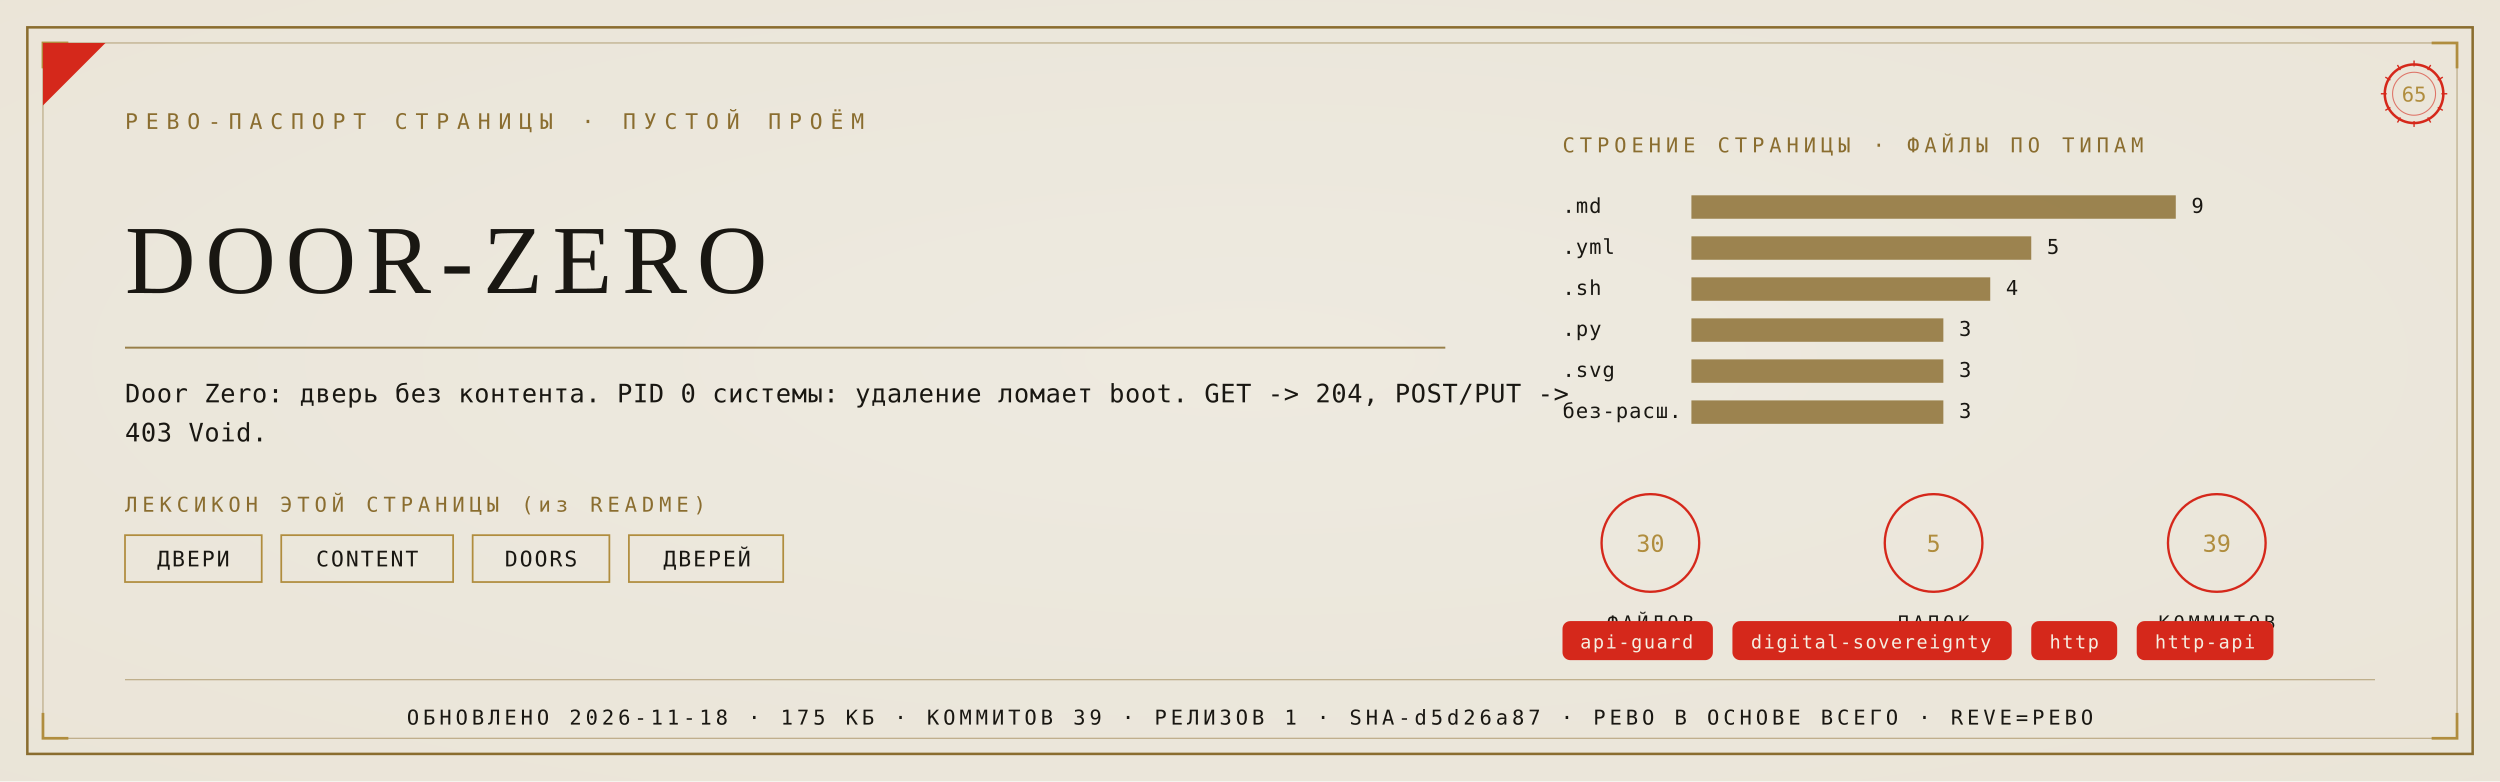
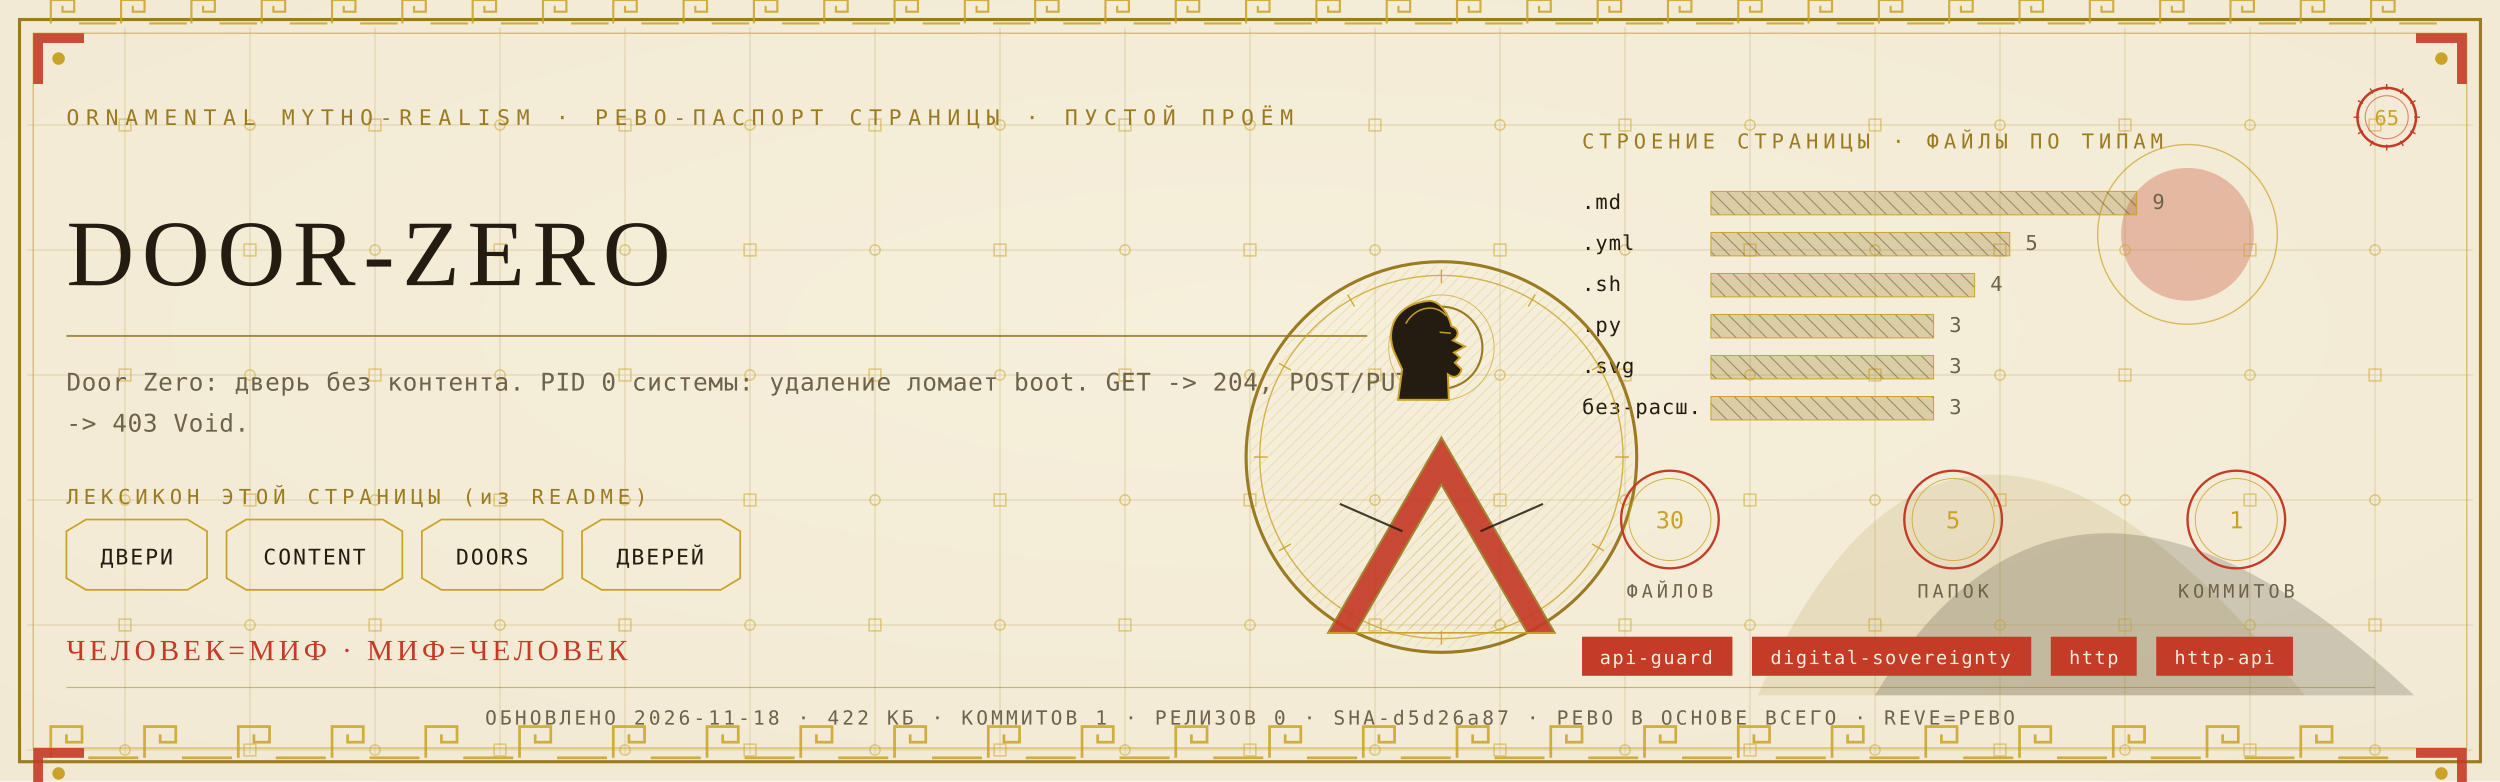
<svg xmlns="http://www.w3.org/2000/svg" viewBox="0 0 1280 400" width="1280" height="400">
  <defs>
-     <radialGradient id="rp65" cx="0.5" cy="0.46" r="1.05">
-       <stop offset="0" stop-color="#EFEAE0" />
-       <stop offset="1" stop-color="#E8E2D4" />
+     <radialGradient id="rp65" cx="0.5" cy="0.42" r="1.1">
+       <stop offset="0" stop-color="#F6EFDC" />
+       <stop offset="1" stop-color="#EFE6CF" />
    </radialGradient>
+     <pattern id="hatchm" width="4.2" height="4.2" patternUnits="userSpaceOnUse" patternTransform="rotate(45)">
+       <rect width="4.2" height="4.2" fill="none" />
+       <line x1="0" y1="0" x2="0" y2="4.2" stroke="#C9A227" stroke-width="0.5" />
+     </pattern>
+     <pattern id="hatchv" width="5.5" height="5.5" patternUnits="userSpaceOnUse" patternTransform="rotate(-45)">
+       <rect width="5.5" height="5.5" fill="none" />
+       <line x1="0" y1="0" x2="0" y2="5.5" stroke="#241C10" stroke-width="0.5" />
+     </pattern>
  </defs>
-   <rect width="1280" height="400" fill="#E8E2D4" />
-   <rect width="1280" height="400" fill="url(#rp65)" opacity="0.92" />
-   <rect x="14" y="14" width="1252" height="372" fill="none" stroke="#8A6D2F" stroke-width="1.3" />
-   <rect x="22" y="22" width="1236" height="356" fill="none" stroke="#8A6D2F" stroke-width="0.55" opacity="0.55" />
-   <path d="M 22 35 L 22 22 L 35 22" fill="none" stroke="#B08D3E" stroke-width="1.4" />
-   <path d="M 1258 35 L 1258 22 L 1245 22" fill="none" stroke="#B08D3E" stroke-width="1.4" />
-   <path d="M 22 365 L 22 378 L 35 378" fill="none" stroke="#B08D3E" stroke-width="1.4" />
-   <path d="M 1258 365 L 1258 378 L 1245 378" fill="none" stroke="#B08D3E" stroke-width="1.4" />
-   <path d="M 22 54 L 22 22 L 54 22 Z" fill="#D5281B" />
-   <text x="64" y="66" font-family="'Cascadia Mono', ui-monospace, Consolas, monospace" font-size="11" fill="#8A6D2F" letter-spacing="4">РЕВО-ПАСПОРТ СТРАНИЦЫ · ПУСТОЙ ПРОЁМ</text>
-   <g transform="translate(1236,48)">
-     <circle r="15" fill="none" stroke="#D5281B" stroke-width="1.3" />
-     <circle r="11" fill="none" stroke="#D5281B" stroke-width="0.55" opacity="0.6" />
-     <text y="4" text-anchor="middle" font-family="'Cascadia Mono', ui-monospace, Consolas, monospace" font-size="10.5" fill="#B08D3E">65</text>
-     <g stroke="#D5281B" stroke-width="0.7">
+   <rect width="1280" height="400" fill="#EFE6CF" />
+   <rect width="1280" height="400" fill="url(#rp65)" opacity="0.94" />
+   <path d="M 900 356 Q 1000 130 1180 356 Z" fill="#9A7B23" opacity="0.14" />
+   <path d="M 960 356 Q 1060 190 1236 356 Z" fill="#241C10" opacity="0.18" />
+   <circle cx="1120" cy="120" r="34" fill="#C43B27" opacity="0.30" />
+   <circle cx="1120" cy="120" r="46" fill="none" stroke="#C9A227" stroke-width="0.7" opacity="0.7" />
+   <g stroke="#9A7B23" stroke-width="0.45" opacity="0.30">
+     <line x1="64" y1="14" x2="64" y2="386" />
+     <line x1="128" y1="14" x2="128" y2="386" />
+     <line x1="192" y1="14" x2="192" y2="386" />
+     <line x1="256" y1="14" x2="256" y2="386" />
+     <line x1="320" y1="14" x2="320" y2="386" />
+     <line x1="384" y1="14" x2="384" y2="386" />
+     <line x1="448" y1="14" x2="448" y2="386" />
+     <line x1="512" y1="14" x2="512" y2="386" />
+     <line x1="576" y1="14" x2="576" y2="386" />
+     <line x1="640" y1="14" x2="640" y2="386" />
+     <line x1="704" y1="14" x2="704" y2="386" />
+     <line x1="768" y1="14" x2="768" y2="386" />
+     <line x1="832" y1="14" x2="832" y2="386" />
+     <line x1="896" y1="14" x2="896" y2="386" />
+     <line x1="960" y1="14" x2="960" y2="386" />
+     <line x1="1024" y1="14" x2="1024" y2="386" />
+     <line x1="1088" y1="14" x2="1088" y2="386" />
+     <line x1="1152" y1="14" x2="1152" y2="386" />
+     <line x1="1216" y1="14" x2="1216" y2="386" />
+     <line x1="14" y1="64" x2="1266" y2="64" />
+     <line x1="14" y1="128" x2="1266" y2="128" />
+     <line x1="14" y1="192" x2="1266" y2="192" />
+     <line x1="14" y1="256" x2="1266" y2="256" />
+     <line x1="14" y1="320" x2="1266" y2="320" />
+     <line x1="14" y1="384" x2="1266" y2="384" />
+   </g>
+   <g fill="none" stroke="#C9A227" stroke-width="0.8" opacity="0.5">
+     <rect x="61" y="61" width="6" height="6" />
+     <circle cx="64" cy="128" r="2.6" />
+     <rect x="61" y="189" width="6" height="6" />
+     <circle cx="64" cy="256" r="2.6" />
+     <rect x="61" y="317" width="6" height="6" />
+     <circle cx="64" cy="384" r="2.6" />
+     <circle cx="128" cy="64" r="2.6" />
+     <rect x="125" y="125" width="6" height="6" />
+     <circle cx="128" cy="192" r="2.6" />
+     <rect x="125" y="253" width="6" height="6" />
+     <circle cx="128" cy="320" r="2.6" />
+     <rect x="125" y="381" width="6" height="6" />
+     <rect x="189" y="61" width="6" height="6" />
+     <circle cx="192" cy="128" r="2.6" />
+     <rect x="189" y="189" width="6" height="6" />
+     <circle cx="192" cy="256" r="2.6" />
+     <rect x="189" y="317" width="6" height="6" />
+     <circle cx="192" cy="384" r="2.6" />
+     <circle cx="256" cy="64" r="2.6" />
+     <rect x="253" y="125" width="6" height="6" />
+     <circle cx="256" cy="192" r="2.6" />
+     <rect x="253" y="253" width="6" height="6" />
+     <circle cx="256" cy="320" r="2.6" />
+     <rect x="253" y="381" width="6" height="6" />
+     <rect x="317" y="61" width="6" height="6" />
+     <circle cx="320" cy="128" r="2.6" />
+     <rect x="317" y="189" width="6" height="6" />
+     <circle cx="320" cy="256" r="2.6" />
+     <rect x="317" y="317" width="6" height="6" />
+     <circle cx="320" cy="384" r="2.6" />
+     <circle cx="384" cy="64" r="2.6" />
+     <rect x="381" y="125" width="6" height="6" />
+     <circle cx="384" cy="192" r="2.6" />
+     <rect x="381" y="253" width="6" height="6" />
+     <circle cx="384" cy="320" r="2.6" />
+     <rect x="381" y="381" width="6" height="6" />
+     <rect x="445" y="61" width="6" height="6" />
+     <circle cx="448" cy="128" r="2.6" />
+     <rect x="445" y="189" width="6" height="6" />
+     <circle cx="448" cy="256" r="2.6" />
+     <rect x="445" y="317" width="6" height="6" />
+     <circle cx="448" cy="384" r="2.6" />
+     <circle cx="512" cy="64" r="2.6" />
+     <rect x="509" y="125" width="6" height="6" />
+     <circle cx="512" cy="192" r="2.6" />
+     <rect x="509" y="253" width="6" height="6" />
+     <circle cx="512" cy="320" r="2.6" />
+     <rect x="509" y="381" width="6" height="6" />
+     <rect x="573" y="61" width="6" height="6" />
+     <circle cx="576" cy="128" r="2.6" />
+     <rect x="573" y="189" width="6" height="6" />
+     <circle cx="576" cy="256" r="2.6" />
+     <rect x="573" y="317" width="6" height="6" />
+     <circle cx="576" cy="384" r="2.6" />
+     <circle cx="640" cy="64" r="2.6" />
+     <rect x="637" y="125" width="6" height="6" />
+     <circle cx="640" cy="192" r="2.6" />
+     <rect x="637" y="253" width="6" height="6" />
+     <circle cx="640" cy="320" r="2.6" />
+     <rect x="637" y="381" width="6" height="6" />
+     <rect x="701" y="61" width="6" height="6" />
+     <circle cx="704" cy="128" r="2.6" />
+     <rect x="701" y="189" width="6" height="6" />
+     <circle cx="704" cy="256" r="2.6" />
+     <rect x="701" y="317" width="6" height="6" />
+     <circle cx="704" cy="384" r="2.6" />
+     <circle cx="768" cy="64" r="2.6" />
+     <rect x="765" y="125" width="6" height="6" />
+     <circle cx="768" cy="192" r="2.6" />
+     <rect x="765" y="253" width="6" height="6" />
+     <circle cx="768" cy="320" r="2.6" />
+     <rect x="765" y="381" width="6" height="6" />
+     <rect x="829" y="61" width="6" height="6" />
+     <circle cx="832" cy="128" r="2.6" />
+     <rect x="829" y="189" width="6" height="6" />
+     <circle cx="832" cy="256" r="2.6" />
+     <rect x="829" y="317" width="6" height="6" />
+     <circle cx="832" cy="384" r="2.6" />
+     <circle cx="896" cy="64" r="2.6" />
+     <rect x="893" y="125" width="6" height="6" />
+     <circle cx="896" cy="192" r="2.6" />
+     <rect x="893" y="253" width="6" height="6" />
+     <circle cx="896" cy="320" r="2.6" />
+     <rect x="893" y="381" width="6" height="6" />
+     <rect x="957" y="61" width="6" height="6" />
+     <circle cx="960" cy="128" r="2.6" />
+     <rect x="957" y="189" width="6" height="6" />
+     <circle cx="960" cy="256" r="2.6" />
+     <rect x="957" y="317" width="6" height="6" />
+     <circle cx="960" cy="384" r="2.6" />
+     <circle cx="1024" cy="64" r="2.6" />
+     <rect x="1021" y="125" width="6" height="6" />
+     <circle cx="1024" cy="192" r="2.6" />
+     <rect x="1021" y="253" width="6" height="6" />
+     <circle cx="1024" cy="320" r="2.6" />
+     <rect x="1021" y="381" width="6" height="6" />
+     <rect x="1085" y="61" width="6" height="6" />
+     <circle cx="1088" cy="128" r="2.6" />
+     <rect x="1085" y="189" width="6" height="6" />
+     <circle cx="1088" cy="256" r="2.6" />
+     <rect x="1085" y="317" width="6" height="6" />
+     <circle cx="1088" cy="384" r="2.6" />
+     <circle cx="1152" cy="64" r="2.6" />
+     <rect x="1149" y="125" width="6" height="6" />
+     <circle cx="1152" cy="192" r="2.6" />
+     <rect x="1149" y="253" width="6" height="6" />
+     <circle cx="1152" cy="320" r="2.6" />
+     <rect x="1149" y="381" width="6" height="6" />
+     <rect x="1213" y="61" width="6" height="6" />
+     <circle cx="1216" cy="128" r="2.6" />
+     <rect x="1213" y="189" width="6" height="6" />
+     <circle cx="1216" cy="256" r="2.6" />
+     <rect x="1213" y="317" width="6" height="6" />
+     <circle cx="1216" cy="384" r="2.6" />
+   </g>
+   <rect x="10" y="10" width="1260" height="380" fill="none" stroke="#9A7B23" stroke-width="1.6" />
+   <rect x="17" y="17" width="1246" height="366" fill="none" stroke="#C9A227" stroke-width="0.6" opacity="0.75" />
+   <g fill="none" stroke="#C9A227" stroke-width="1.4" opacity="0.85">
+     <path d="M 26 388 L 26 372 L 42 372 L 42 380.0 L 34.0 380.0 L 34.0 376.0" />
+     <line x1="45.2" y1="388" x2="70.8" y2="388" />
+     <path d="M 74 388 L 74 372 L 90 372 L 90 380.0 L 82.0 380.0 L 82.0 376.0" />
+     <line x1="93.2" y1="388" x2="118.8" y2="388" />
+     <path d="M 122 388 L 122 372 L 138 372 L 138 380.0 L 130.0 380.0 L 130.0 376.0" />
+     <line x1="141.2" y1="388" x2="166.8" y2="388" />
+     <path d="M 170 388 L 170 372 L 186 372 L 186 380.0 L 178.0 380.0 L 178.0 376.0" />
+     <line x1="189.2" y1="388" x2="214.8" y2="388" />
+     <path d="M 218 388 L 218 372 L 234 372 L 234 380.0 L 226.0 380.0 L 226.0 376.0" />
+     <line x1="237.2" y1="388" x2="262.8" y2="388" />
+     <path d="M 266 388 L 266 372 L 282 372 L 282 380.0 L 274.0 380.0 L 274.0 376.0" />
+     <line x1="285.2" y1="388" x2="310.8" y2="388" />
+     <path d="M 314 388 L 314 372 L 330 372 L 330 380.0 L 322.0 380.0 L 322.0 376.0" />
+     <line x1="333.2" y1="388" x2="358.8" y2="388" />
+     <path d="M 362 388 L 362 372 L 378 372 L 378 380.0 L 370.0 380.0 L 370.0 376.0" />
+     <line x1="381.2" y1="388" x2="406.8" y2="388" />
+     <path d="M 410 388 L 410 372 L 426 372 L 426 380.0 L 418.0 380.0 L 418.0 376.0" />
+     <line x1="429.2" y1="388" x2="454.8" y2="388" />
+     <path d="M 458 388 L 458 372 L 474 372 L 474 380.0 L 466.0 380.0 L 466.0 376.0" />
+     <line x1="477.2" y1="388" x2="502.8" y2="388" />
+     <path d="M 506 388 L 506 372 L 522 372 L 522 380.0 L 514.0 380.0 L 514.0 376.0" />
+     <line x1="525.2" y1="388" x2="550.8" y2="388" />
+     <path d="M 554 388 L 554 372 L 570 372 L 570 380.0 L 562.0 380.0 L 562.0 376.0" />
+     <line x1="573.2" y1="388" x2="598.8" y2="388" />
+     <path d="M 602 388 L 602 372 L 618 372 L 618 380.0 L 610.0 380.0 L 610.0 376.0" />
+     <line x1="621.2" y1="388" x2="646.8" y2="388" />
+     <path d="M 650 388 L 650 372 L 666 372 L 666 380.0 L 658.0 380.0 L 658.0 376.0" />
+     <line x1="669.2" y1="388" x2="694.8" y2="388" />
+     <path d="M 698 388 L 698 372 L 714 372 L 714 380.0 L 706.0 380.0 L 706.0 376.0" />
+     <line x1="717.2" y1="388" x2="742.8" y2="388" />
+     <path d="M 746 388 L 746 372 L 762 372 L 762 380.0 L 754.0 380.0 L 754.0 376.0" />
+     <line x1="765.2" y1="388" x2="790.8" y2="388" />
+     <path d="M 794 388 L 794 372 L 810 372 L 810 380.0 L 802.0 380.0 L 802.0 376.0" />
+     <line x1="813.2" y1="388" x2="838.8" y2="388" />
+     <path d="M 842 388 L 842 372 L 858 372 L 858 380.0 L 850.0 380.0 L 850.0 376.0" />
+     <line x1="861.2" y1="388" x2="886.8" y2="388" />
+     <path d="M 890 388 L 890 372 L 906 372 L 906 380.0 L 898.0 380.0 L 898.0 376.0" />
+     <line x1="909.2" y1="388" x2="934.8" y2="388" />
+     <path d="M 938 388 L 938 372 L 954 372 L 954 380.0 L 946.0 380.0 L 946.0 376.0" />
+     <line x1="957.2" y1="388" x2="982.8" y2="388" />
+     <path d="M 986 388 L 986 372 L 1002 372 L 1002 380.0 L 994.0 380.0 L 994.0 376.0" />
+     <line x1="1005.2" y1="388" x2="1030.8" y2="388" />
+     <path d="M 1034 388 L 1034 372 L 1050 372 L 1050 380.0 L 1042.0 380.0 L 1042.0 376.0" />
+     <line x1="1053.2" y1="388" x2="1078.8" y2="388" />
+     <path d="M 1082 388 L 1082 372 L 1098 372 L 1098 380.0 L 1090.0 380.0 L 1090.0 376.0" />
+     <line x1="1101.2" y1="388" x2="1126.8" y2="388" />
+     <path d="M 1130 388 L 1130 372 L 1146 372 L 1146 380.0 L 1138.0 380.0 L 1138.0 376.0" />
+     <line x1="1149.2" y1="388" x2="1174.8" y2="388" />
+     <path d="M 1178 388 L 1178 372 L 1194 372 L 1194 380.0 L 1186.0 380.0 L 1186.0 376.0" />
+     <line x1="1197.2" y1="388" x2="1222.8" y2="388" />
+   </g>
+   <g fill="none" stroke="#C9A227" stroke-width="1.1" opacity="0.85">
+     <path d="M 26 12 L 26 0 L 38 0 L 38 6.0 L 32.0 6.0 L 32.0 3.0" />
+     <line x1="40.4" y1="12" x2="59.6" y2="12" />
+     <path d="M 62 12 L 62 0 L 74 0 L 74 6.0 L 68.0 6.0 L 68.0 3.0" />
+     <line x1="76.4" y1="12" x2="95.6" y2="12" />
+     <path d="M 98 12 L 98 0 L 110 0 L 110 6.0 L 104.0 6.0 L 104.0 3.0" />
+     <line x1="112.4" y1="12" x2="131.6" y2="12" />
+     <path d="M 134 12 L 134 0 L 146 0 L 146 6.0 L 140.0 6.0 L 140.0 3.0" />
+     <line x1="148.4" y1="12" x2="167.6" y2="12" />
+     <path d="M 170 12 L 170 0 L 182 0 L 182 6.0 L 176.0 6.0 L 176.0 3.0" />
+     <line x1="184.4" y1="12" x2="203.6" y2="12" />
+     <path d="M 206 12 L 206 0 L 218 0 L 218 6.0 L 212.0 6.0 L 212.0 3.0" />
+     <line x1="220.4" y1="12" x2="239.6" y2="12" />
+     <path d="M 242 12 L 242 0 L 254 0 L 254 6.0 L 248.0 6.0 L 248.0 3.0" />
+     <line x1="256.4" y1="12" x2="275.6" y2="12" />
+     <path d="M 278 12 L 278 0 L 290 0 L 290 6.0 L 284.0 6.0 L 284.0 3.0" />
+     <line x1="292.4" y1="12" x2="311.6" y2="12" />
+     <path d="M 314 12 L 314 0 L 326 0 L 326 6.0 L 320.0 6.0 L 320.0 3.0" />
+     <line x1="328.4" y1="12" x2="347.6" y2="12" />
+     <path d="M 350 12 L 350 0 L 362 0 L 362 6.0 L 356.0 6.0 L 356.0 3.0" />
+     <line x1="364.4" y1="12" x2="383.6" y2="12" />
+     <path d="M 386 12 L 386 0 L 398 0 L 398 6.0 L 392.0 6.0 L 392.0 3.0" />
+     <line x1="400.4" y1="12" x2="419.6" y2="12" />
+     <path d="M 422 12 L 422 0 L 434 0 L 434 6.0 L 428.0 6.0 L 428.0 3.0" />
+     <line x1="436.4" y1="12" x2="455.6" y2="12" />
+     <path d="M 458 12 L 458 0 L 470 0 L 470 6.0 L 464.0 6.0 L 464.0 3.0" />
+     <line x1="472.4" y1="12" x2="491.6" y2="12" />
+     <path d="M 494 12 L 494 0 L 506 0 L 506 6.0 L 500.0 6.0 L 500.0 3.0" />
+     <line x1="508.4" y1="12" x2="527.6" y2="12" />
+     <path d="M 530 12 L 530 0 L 542 0 L 542 6.0 L 536.0 6.0 L 536.0 3.0" />
+     <line x1="544.4" y1="12" x2="563.6" y2="12" />
+     <path d="M 566 12 L 566 0 L 578 0 L 578 6.0 L 572.0 6.0 L 572.0 3.0" />
+     <line x1="580.4" y1="12" x2="599.6" y2="12" />
+     <path d="M 602 12 L 602 0 L 614 0 L 614 6.0 L 608.0 6.0 L 608.0 3.0" />
+     <line x1="616.4" y1="12" x2="635.6" y2="12" />
+     <path d="M 638 12 L 638 0 L 650 0 L 650 6.0 L 644.0 6.0 L 644.0 3.0" />
+     <line x1="652.4" y1="12" x2="671.6" y2="12" />
+     <path d="M 674 12 L 674 0 L 686 0 L 686 6.0 L 680.0 6.0 L 680.0 3.0" />
+     <line x1="688.4" y1="12" x2="707.6" y2="12" />
+     <path d="M 710 12 L 710 0 L 722 0 L 722 6.0 L 716.0 6.0 L 716.0 3.0" />
+     <line x1="724.4" y1="12" x2="743.6" y2="12" />
+     <path d="M 746 12 L 746 0 L 758 0 L 758 6.0 L 752.0 6.0 L 752.0 3.0" />
+     <line x1="760.4" y1="12" x2="779.6" y2="12" />
+     <path d="M 782 12 L 782 0 L 794 0 L 794 6.0 L 788.0 6.0 L 788.0 3.0" />
+     <line x1="796.4" y1="12" x2="815.6" y2="12" />
+     <path d="M 818 12 L 818 0 L 830 0 L 830 6.0 L 824.0 6.0 L 824.0 3.0" />
+     <line x1="832.4" y1="12" x2="851.6" y2="12" />
+     <path d="M 854 12 L 854 0 L 866 0 L 866 6.0 L 860.0 6.0 L 860.0 3.0" />
+     <line x1="868.4" y1="12" x2="887.6" y2="12" />
+     <path d="M 890 12 L 890 0 L 902 0 L 902 6.0 L 896.0 6.0 L 896.0 3.0" />
+     <line x1="904.4" y1="12" x2="923.6" y2="12" />
+     <path d="M 926 12 L 926 0 L 938 0 L 938 6.0 L 932.0 6.0 L 932.0 3.0" />
+     <line x1="940.4" y1="12" x2="959.6" y2="12" />
+     <path d="M 962 12 L 962 0 L 974 0 L 974 6.0 L 968.0 6.0 L 968.0 3.0" />
+     <line x1="976.4" y1="12" x2="995.6" y2="12" />
+     <path d="M 998 12 L 998 0 L 1010 0 L 1010 6.0 L 1004.0 6.0 L 1004.0 3.0" />
+     <line x1="1012.4" y1="12" x2="1031.6" y2="12" />
+     <path d="M 1034 12 L 1034 0 L 1046 0 L 1046 6.0 L 1040.0 6.0 L 1040.0 3.0" />
+     <line x1="1048.4" y1="12" x2="1067.6" y2="12" />
+     <path d="M 1070 12 L 1070 0 L 1082 0 L 1082 6.0 L 1076.0 6.0 L 1076.0 3.0" />
+     <line x1="1084.4" y1="12" x2="1103.6" y2="12" />
+     <path d="M 1106 12 L 1106 0 L 1118 0 L 1118 6.0 L 1112.0 6.0 L 1112.0 3.0" />
+     <line x1="1120.4" y1="12" x2="1139.6" y2="12" />
+     <path d="M 1142 12 L 1142 0 L 1154 0 L 1154 6.0 L 1148.0 6.0 L 1148.0 3.0" />
+     <line x1="1156.4" y1="12" x2="1175.6" y2="12" />
+     <path d="M 1178 12 L 1178 0 L 1190 0 L 1190 6.0 L 1184.0 6.0 L 1184.0 3.0" />
+     <line x1="1192.4" y1="12" x2="1211.6" y2="12" />
+     <path d="M 1214 12 L 1214 0 L 1226 0 L 1226 6.0 L 1220.0 6.0 L 1220.0 3.0" />
+     <line x1="1228.4" y1="12" x2="1247.6" y2="12" />
+   </g>
+   <g transform="translate(17,17) scale(1,1)">
+     <path d="M 0 0 L 26 0 L 26 5 L 5 5 L 5 26 L 0 26 Z" fill="#C43B27" opacity="0.9" />
+     <circle cx="13" cy="13" r="3.2" fill="#C9A227" />
+   </g>
+   <g transform="translate(1263,17) scale(-1,1)">
+     <path d="M 0 0 L 26 0 L 26 5 L 5 5 L 5 26 L 0 26 Z" fill="#C43B27" opacity="0.9" />
+     <circle cx="13" cy="13" r="3.2" fill="#C9A227" />
+   </g>
+   <g transform="translate(17,383) scale(1,1)">
+     <path d="M 0 0 L 26 0 L 26 5 L 5 5 L 5 26 L 0 26 Z" fill="#C43B27" opacity="0.9" />
+     <circle cx="13" cy="13" r="3.2" fill="#C9A227" />
+   </g>
+   <g transform="translate(1263,383) scale(-1,1)">
+     <path d="M 0 0 L 26 0 L 26 5 L 5 5 L 5 26 L 0 26 Z" fill="#C43B27" opacity="0.9" />
+     <circle cx="13" cy="13" r="3.2" fill="#C9A227" />
+   </g>
+   <text x="34" y="64" font-family="'Cascadia Mono', ui-monospace, Consolas, monospace" font-size="11" fill="#9A7B23" letter-spacing="3.4">ORNAMENTAL MYTHO-REALISM · РЕВО-ПАСПОРТ СТРАНИЦЫ · ПУСТОЙ ПРОЁМ</text>
+   <g transform="translate(1222,60)">
+     <circle r="15" fill="none" stroke="#C43B27" stroke-width="1.3" />
+     <circle r="11" fill="none" stroke="#C43B27" stroke-width="0.55" opacity="0.6" />
+     <text y="4" text-anchor="middle" font-family="'Cascadia Mono', ui-monospace, Consolas, monospace" font-size="10.5" fill="#C9A227">65</text>
+     <g stroke="#C43B27" stroke-width="0.7">
      <line x1="0" y1="-17" x2="0" y2="-14" transform="rotate(0)" />
      <line x1="0" y1="-17" x2="0" y2="-14" transform="rotate(30)" />
      <line x1="0" y1="-17" x2="0" y2="-14" transform="rotate(60)" />
      <line x1="0" y1="-17" x2="0" y2="-14" transform="rotate(90)" />
      <line x1="0" y1="-17" x2="0" y2="-14" transform="rotate(120)" />
      <line x1="0" y1="-17" x2="0" y2="-14" transform="rotate(150)" />
      <line x1="0" y1="-17" x2="0" y2="-14" transform="rotate(180)" />
      <line x1="0" y1="-17" x2="0" y2="-14" transform="rotate(210)" />
      <line x1="0" y1="-17" x2="0" y2="-14" transform="rotate(240)" />
      <line x1="0" y1="-17" x2="0" y2="-14" transform="rotate(270)" />
      <line x1="0" y1="-17" x2="0" y2="-14" transform="rotate(300)" />
      <line x1="0" y1="-17" x2="0" y2="-14" transform="rotate(330)" />
    </g>
  </g>
-   <text x="64" y="150" font-family="Georgia, 'Times New Roman', serif" font-size="50.0" fill="#191712" letter-spacing="5">DOOR-ZERO</text>
-   <line x1="64" y1="178" x2="740" y2="178" stroke="#8A6D2F" stroke-width="1" opacity="0.85" />
-   <text x="64" y="206" font-family="'Cascadia Mono', ui-monospace, Consolas, monospace" font-size="13" fill="#191712" letter-spacing="0.3">Door Zero: дверь без контента. PID 0 системы: удаление ломает boot. GET -&gt; 204, POST/PUT -&gt;</text>
-   <text x="64" y="226" font-family="'Cascadia Mono', ui-monospace, Consolas, monospace" font-size="13" fill="#191712" letter-spacing="0.3">403 Void.</text>
-   <text x="64" y="262" font-family="'Cascadia Mono', ui-monospace, Consolas, monospace" font-size="10.5" fill="#8A6D2F" letter-spacing="2.5">ЛЕКСИКОН ЭТОЙ СТРАНИЦЫ (из README)</text>
-   <rect x="64" y="274" width="70" height="24" fill="none" stroke="#B08D3E" stroke-width="0.9" />
-   <text x="99" y="290" text-anchor="middle" font-family="'Cascadia Mono', ui-monospace, Consolas, monospace" font-size="11" fill="#191712" letter-spacing="1">ДВЕРИ</text>
-   <rect x="144" y="274" width="88" height="24" fill="none" stroke="#B08D3E" stroke-width="0.9" />
-   <text x="188" y="290" text-anchor="middle" font-family="'Cascadia Mono', ui-monospace, Consolas, monospace" font-size="11" fill="#191712" letter-spacing="1">CONTENT</text>
-   <rect x="242" y="274" width="70" height="24" fill="none" stroke="#B08D3E" stroke-width="0.9" />
-   <text x="277" y="290" text-anchor="middle" font-family="'Cascadia Mono', ui-monospace, Consolas, monospace" font-size="11" fill="#191712" letter-spacing="1">DOORS</text>
-   <rect x="322" y="274" width="79" height="24" fill="none" stroke="#B08D3E" stroke-width="0.9" />
-   <text x="362" y="290" text-anchor="middle" font-family="'Cascadia Mono', ui-monospace, Consolas, monospace" font-size="11" fill="#191712" letter-spacing="1">ДВЕРЕЙ</text>
-   <text x="800" y="78" font-family="'Cascadia Mono', ui-monospace, Consolas, monospace" font-size="10.5" fill="#8A6D2F" letter-spacing="2.5">СТРОЕНИЕ СТРАНИЦЫ · ФАЙЛЫ ПО ТИПАМ</text>
-   <text x="800" y="109" font-family="'Cascadia Mono', ui-monospace, Consolas, monospace" font-size="10.5" fill="#191712" letter-spacing="0.5">.md</text>
-   <rect x="866" y="100" width="248" height="12" fill="#8A6D2F" opacity="0.82" />
-   <text x="1122" y="109" font-family="'Cascadia Mono', ui-monospace, Consolas, monospace" font-size="10.5" fill="#191712">9</text>
-   <text x="800" y="130" font-family="'Cascadia Mono', ui-monospace, Consolas, monospace" font-size="10.5" fill="#191712" letter-spacing="0.5">.yml</text>
-   <rect x="866" y="121" width="174" height="12" fill="#8A6D2F" opacity="0.82" />
-   <text x="1048" y="130" font-family="'Cascadia Mono', ui-monospace, Consolas, monospace" font-size="10.5" fill="#191712">5</text>
-   <text x="800" y="151" font-family="'Cascadia Mono', ui-monospace, Consolas, monospace" font-size="10.5" fill="#191712" letter-spacing="0.5">.sh</text>
-   <rect x="866" y="142" width="153" height="12" fill="#8A6D2F" opacity="0.82" />
-   <text x="1027" y="151" font-family="'Cascadia Mono', ui-monospace, Consolas, monospace" font-size="10.5" fill="#191712">4</text>
-   <text x="800" y="172" font-family="'Cascadia Mono', ui-monospace, Consolas, monospace" font-size="10.5" fill="#191712" letter-spacing="0.5">.py</text>
-   <rect x="866" y="163" width="129" height="12" fill="#8A6D2F" opacity="0.82" />
-   <text x="1003" y="172" font-family="'Cascadia Mono', ui-monospace, Consolas, monospace" font-size="10.5" fill="#191712">3</text>
-   <text x="800" y="193" font-family="'Cascadia Mono', ui-monospace, Consolas, monospace" font-size="10.5" fill="#191712" letter-spacing="0.5">.svg</text>
-   <rect x="866" y="184" width="129" height="12" fill="#8A6D2F" opacity="0.82" />
-   <text x="1003" y="193" font-family="'Cascadia Mono', ui-monospace, Consolas, monospace" font-size="10.5" fill="#191712">3</text>
-   <text x="800" y="214" font-family="'Cascadia Mono', ui-monospace, Consolas, monospace" font-size="10.5" fill="#191712" letter-spacing="0.5">без-расш.</text>
-   <rect x="866" y="205" width="129" height="12" fill="#8A6D2F" opacity="0.82" />
-   <text x="1003" y="214" font-family="'Cascadia Mono', ui-monospace, Consolas, monospace" font-size="10.5" fill="#191712">3</text>
-   <g transform="translate(845,278)">
-     <circle r="25" fill="none" stroke="#D5281B" stroke-width="1.2" />
-     <text y="4.5" text-anchor="middle" font-family="'Cascadia Mono', ui-monospace, Consolas, monospace" font-size="12" fill="#B08D3E">30</text>
-     <text y="44" text-anchor="middle" font-family="'Cascadia Mono', ui-monospace, Consolas, monospace" font-size="9.5" fill="#191712" letter-spacing="2">ФАЙЛОВ</text>
-   </g>
-   <g transform="translate(990,278)">
-     <circle r="25" fill="none" stroke="#D5281B" stroke-width="1.2" />
-     <text y="4.5" text-anchor="middle" font-family="'Cascadia Mono', ui-monospace, Consolas, monospace" font-size="12" fill="#B08D3E">5</text>
-     <text y="44" text-anchor="middle" font-family="'Cascadia Mono', ui-monospace, Consolas, monospace" font-size="9.5" fill="#191712" letter-spacing="2">ПАПОК</text>
-   </g>
-   <g transform="translate(1135,278)">
-     <circle r="25" fill="none" stroke="#D5281B" stroke-width="1.2" />
-     <text y="4.5" text-anchor="middle" font-family="'Cascadia Mono', ui-monospace, Consolas, monospace" font-size="12" fill="#B08D3E">39</text>
-     <text y="44" text-anchor="middle" font-family="'Cascadia Mono', ui-monospace, Consolas, monospace" font-size="9.5" fill="#191712" letter-spacing="2">КОММИТОВ</text>
-   </g>
-   <rect x="800" y="318" rx="4" width="77" height="20" fill="#D5281B" />
-   <text x="838" y="332" text-anchor="middle" font-family="'Cascadia Mono', ui-monospace, Consolas, monospace" font-size="9.5" fill="#F5EFE2" letter-spacing="0.8">api-guard</text>
-   <rect x="887" y="318" rx="4" width="143" height="20" fill="#D5281B" />
-   <text x="958" y="332" text-anchor="middle" font-family="'Cascadia Mono', ui-monospace, Consolas, monospace" font-size="9.5" fill="#F5EFE2" letter-spacing="0.8">digital-sovereignty</text>
-   <rect x="1040" y="318" rx="4" width="44" height="20" fill="#D5281B" />
-   <text x="1062" y="332" text-anchor="middle" font-family="'Cascadia Mono', ui-monospace, Consolas, monospace" font-size="9.5" fill="#F5EFE2" letter-spacing="0.8">http</text>
-   <rect x="1094" y="318" rx="4" width="70" height="20" fill="#D5281B" />
-   <text x="1129" y="332" text-anchor="middle" font-family="'Cascadia Mono', ui-monospace, Consolas, monospace" font-size="9.5" fill="#F5EFE2" letter-spacing="0.8">http-api</text>
-   <line x1="64" y1="348" x2="1216" y2="348" stroke="#8A6D2F" stroke-width="0.6" opacity="0.5" />
-   <text x="640" y="371" text-anchor="middle" font-family="'Cascadia Mono', ui-monospace, Consolas, monospace" font-size="10.5" fill="#191712" letter-spacing="2">ОБНОВЛЕНО 2026-11-18 · 175 КБ · КОММИТОВ 39 · РЕЛИЗОВ 1 · SHA-d5d26a87 · РЕВО В ОСНОВЕ ВСЕГО · REVE=РЕВО</text>
+   <text x="34" y="146" font-family="Georgia, 'Times New Roman', serif" font-size="48.0" fill="#241C10" letter-spacing="4">DOOR-ZERO</text>
+   <line x1="34" y1="172" x2="700" y2="172" stroke="#9A7B23" stroke-width="1" opacity="0.85" />
+   <text x="34" y="200" font-family="'Cascadia Mono', ui-monospace, Consolas, monospace" font-size="12.5" fill="#6E6249" letter-spacing="0.3">Door Zero: дверь без контента. PID 0 системы: удаление ломает boot. GET -&gt; 204, POST/PUT</text>
+   <text x="34" y="221" font-family="'Cascadia Mono', ui-monospace, Consolas, monospace" font-size="12.5" fill="#6E6249" letter-spacing="0.3">-&gt; 403 Void.</text>
+   <text x="34" y="258" font-family="'Cascadia Mono', ui-monospace, Consolas, monospace" font-size="10.5" fill="#9A7B23" letter-spacing="2.5">ЛЕКСИКОН ЭТОЙ СТРАНИЦЫ (из README)</text>
+   <path d="M 34 272 L 44 266 L 96 266 L 106 272 L 106 296 L 96 302 L 44 302 L 34 296 Z" fill="none" stroke="#C9A227" stroke-width="0.9" />
+   <text x="70" y="289" text-anchor="middle" font-family="'Cascadia Mono', ui-monospace, Consolas, monospace" font-size="11" fill="#241C10" letter-spacing="1">ДВЕРИ</text>
+   <path d="M 116 272 L 126 266 L 196 266 L 206 272 L 206 296 L 196 302 L 126 302 L 116 296 Z" fill="none" stroke="#C9A227" stroke-width="0.9" />
+   <text x="161" y="289" text-anchor="middle" font-family="'Cascadia Mono', ui-monospace, Consolas, monospace" font-size="11" fill="#241C10" letter-spacing="1">CONTENT</text>
+   <path d="M 216 272 L 226 266 L 278 266 L 288 272 L 288 296 L 278 302 L 226 302 L 216 296 Z" fill="none" stroke="#C9A227" stroke-width="0.9" />
+   <text x="252" y="289" text-anchor="middle" font-family="'Cascadia Mono', ui-monospace, Consolas, monospace" font-size="11" fill="#241C10" letter-spacing="1">DOORS</text>
+   <path d="M 298 272 L 308 266 L 369 266 L 379 272 L 379 296 L 369 302 L 308 302 L 298 296 Z" fill="none" stroke="#C9A227" stroke-width="0.9" />
+   <text x="338" y="289" text-anchor="middle" font-family="'Cascadia Mono', ui-monospace, Consolas, monospace" font-size="11" fill="#241C10" letter-spacing="1">ДВЕРЕЙ</text>
+   <text x="810" y="76" font-family="'Cascadia Mono', ui-monospace, Consolas, monospace" font-size="10.5" fill="#9A7B23" letter-spacing="2.5">СТРОЕНИЕ СТРАНИЦЫ · ФАЙЛЫ ПО ТИПАМ</text>
+   <text x="810" y="107" font-family="'Cascadia Mono', ui-monospace, Consolas, monospace" font-size="10.5" fill="#241C10" letter-spacing="0.5">.md</text>
+   <rect x="876" y="98" width="218" height="12" fill="url(#hatchv)" opacity="0.9" />
+   <rect x="876" y="98" width="218" height="12" fill="#9A7B23" opacity="0.28" />
+   <rect x="876" y="98" width="218" height="12" fill="none" stroke="#C9A227" stroke-width="0.5" />
+   <text x="1102" y="107" font-family="'Cascadia Mono', ui-monospace, Consolas, monospace" font-size="10.5" fill="#6E6249">9</text>
+   <text x="810" y="128" font-family="'Cascadia Mono', ui-monospace, Consolas, monospace" font-size="10.5" fill="#241C10" letter-spacing="0.5">.yml</text>
+   <rect x="876" y="119" width="153" height="12" fill="url(#hatchv)" opacity="0.9" />
+   <rect x="876" y="119" width="153" height="12" fill="#9A7B23" opacity="0.28" />
+   <rect x="876" y="119" width="153" height="12" fill="none" stroke="#C9A227" stroke-width="0.5" />
+   <text x="1037" y="128" font-family="'Cascadia Mono', ui-monospace, Consolas, monospace" font-size="10.5" fill="#6E6249">5</text>
+   <text x="810" y="149" font-family="'Cascadia Mono', ui-monospace, Consolas, monospace" font-size="10.5" fill="#241C10" letter-spacing="0.5">.sh</text>
+   <rect x="876" y="140" width="135" height="12" fill="url(#hatchv)" opacity="0.9" />
+   <rect x="876" y="140" width="135" height="12" fill="#9A7B23" opacity="0.28" />
+   <rect x="876" y="140" width="135" height="12" fill="none" stroke="#C9A227" stroke-width="0.5" />
+   <text x="1019" y="149" font-family="'Cascadia Mono', ui-monospace, Consolas, monospace" font-size="10.5" fill="#6E6249">4</text>
+   <text x="810" y="170" font-family="'Cascadia Mono', ui-monospace, Consolas, monospace" font-size="10.5" fill="#241C10" letter-spacing="0.5">.py</text>
+   <rect x="876" y="161" width="114" height="12" fill="url(#hatchv)" opacity="0.9" />
+   <rect x="876" y="161" width="114" height="12" fill="#9A7B23" opacity="0.28" />
+   <rect x="876" y="161" width="114" height="12" fill="none" stroke="#C9A227" stroke-width="0.5" />
+   <text x="998" y="170" font-family="'Cascadia Mono', ui-monospace, Consolas, monospace" font-size="10.5" fill="#6E6249">3</text>
+   <text x="810" y="191" font-family="'Cascadia Mono', ui-monospace, Consolas, monospace" font-size="10.5" fill="#241C10" letter-spacing="0.5">.svg</text>
+   <rect x="876" y="182" width="114" height="12" fill="url(#hatchv)" opacity="0.9" />
+   <rect x="876" y="182" width="114" height="12" fill="#9A7B23" opacity="0.28" />
+   <rect x="876" y="182" width="114" height="12" fill="none" stroke="#C9A227" stroke-width="0.5" />
+   <text x="998" y="191" font-family="'Cascadia Mono', ui-monospace, Consolas, monospace" font-size="10.5" fill="#6E6249">3</text>
+   <text x="810" y="212" font-family="'Cascadia Mono', ui-monospace, Consolas, monospace" font-size="10.5" fill="#241C10" letter-spacing="0.5">без-расш.</text>
+   <rect x="876" y="203" width="114" height="12" fill="url(#hatchv)" opacity="0.9" />
+   <rect x="876" y="203" width="114" height="12" fill="#9A7B23" opacity="0.28" />
+   <rect x="876" y="203" width="114" height="12" fill="none" stroke="#C9A227" stroke-width="0.5" />
+   <text x="998" y="212" font-family="'Cascadia Mono', ui-monospace, Consolas, monospace" font-size="10.5" fill="#6E6249">3</text>
+   <g transform="translate(738,234)">
+     <circle r="100" fill="none" stroke="#9A7B23" stroke-width="1.6" />
+     <circle r="93" fill="none" stroke="#C9A227" stroke-width="0.7" opacity="0.8" />
+     <circle r="98" fill="url(#hatchm)" opacity="0.4" />
+     <g stroke="#C9A227" stroke-width="0.7" opacity="0.9">
+       <line x1="0" y1="-96" x2="0" y2="-89" transform="rotate(0)" />
+       <line x1="0" y1="-96" x2="0" y2="-89" transform="rotate(30)" />
+       <line x1="0" y1="-96" x2="0" y2="-89" transform="rotate(60)" />
+       <line x1="0" y1="-96" x2="0" y2="-89" transform="rotate(90)" />
+       <line x1="0" y1="-96" x2="0" y2="-89" transform="rotate(120)" />
+       <line x1="0" y1="-96" x2="0" y2="-89" transform="rotate(150)" />
+       <line x1="0" y1="-96" x2="0" y2="-89" transform="rotate(180)" />
+       <line x1="0" y1="-96" x2="0" y2="-89" transform="rotate(210)" />
+       <line x1="0" y1="-96" x2="0" y2="-89" transform="rotate(240)" />
+       <line x1="0" y1="-96" x2="0" y2="-89" transform="rotate(270)" />
+       <line x1="0" y1="-96" x2="0" y2="-89" transform="rotate(300)" />
+       <line x1="0" y1="-96" x2="0" y2="-89" transform="rotate(330)" />
+     </g>
+     <circle cy="-56" r="21" fill="none" stroke="#9A7B23" stroke-width="1.1" />
+     <circle cy="-56" r="27" fill="none" stroke="#C9A227" stroke-width="0.5" opacity="0.7" />
+     <path d="M -6.0 -80.0 C -23.5 -78.7 -28.7 -65.7 -24.3 -54.0 L -20.1 -44.9 L -22.2 -29.3 L 3.8 -29.3 L 3.3 -42.3 C 6.9 -39.7 9.5 -41.5 10.3 -44.9 L 6.9 -48.3 L 9.5 -50.9 L 6.4 -53.5 L 12.1 -56.6 L 5.9 -59.7 C 9.5 -62.3 9.0 -65.7 5.1 -67.0 C 3.8 -72.7 -0.1 -79.5 -6.0 -80.0 Z" fill="#241C10" stroke="#C9A227" stroke-width="1.0" />
+     <g fill="none" stroke="#C9A227" stroke-width="0.8" opacity="0.95">
+       <path d="M -18.3 -68.3 C -13.1 -77.4 -2.7 -78.7 2.5 -72.2" />
+       <path d="M -0.9 -63.9 L 4.8 -63.4" />
+     </g>
+     <path d="M -58.0 90.0 L 0 -10.0 L 58.0 90.0 L 44.0 90.0 L 0 14.0 L -44.0 90.0 Z" fill="#C43B27" opacity="0.92" stroke="#9A7B23" stroke-width="1.0" />
+     <path d="M -34.0 88.0 L 0 20.0 L 34.0 88.0" fill="url(#hatchm)" opacity="0.5" stroke="none" />
+     <path d="M -58.0 90.0 L 58.0 90.0" fill="none" stroke="#C9A227" stroke-width="0.8" />
+     <path d="M -52.0 24.0 L -20.0 38.0" fill="none" stroke="#241C10" stroke-width="1.1" opacity="0.85" />
+     <path d="M 52.0 24.0 L 20.0 38.0" fill="none" stroke="#241C10" stroke-width="1.1" opacity="0.85" />
+   </g>
+   <g transform="translate(855,266)">
+     <circle r="25" fill="none" stroke="#C43B27" stroke-width="1.2" />
+     <circle r="21" fill="none" stroke="#C9A227" stroke-width="0.5" opacity="0.8" />
+     <text y="4.5" text-anchor="middle" font-family="'Cascadia Mono', ui-monospace, Consolas, monospace" font-size="12" fill="#C9A227">30</text>
+     <text y="40" text-anchor="middle" font-family="'Cascadia Mono', ui-monospace, Consolas, monospace" font-size="9.5" fill="#6E6249" letter-spacing="2">ФАЙЛОВ</text>
+   </g>
+   <g transform="translate(1000,266)">
+     <circle r="25" fill="none" stroke="#C43B27" stroke-width="1.2" />
+     <circle r="21" fill="none" stroke="#C9A227" stroke-width="0.5" opacity="0.8" />
+     <text y="4.5" text-anchor="middle" font-family="'Cascadia Mono', ui-monospace, Consolas, monospace" font-size="12" fill="#C9A227">5</text>
+     <text y="40" text-anchor="middle" font-family="'Cascadia Mono', ui-monospace, Consolas, monospace" font-size="9.5" fill="#6E6249" letter-spacing="2">ПАПОК</text>
+   </g>
+   <g transform="translate(1145,266)">
+     <circle r="25" fill="none" stroke="#C43B27" stroke-width="1.2" />
+     <circle r="21" fill="none" stroke="#C9A227" stroke-width="0.5" opacity="0.8" />
+     <text y="4.5" text-anchor="middle" font-family="'Cascadia Mono', ui-monospace, Consolas, monospace" font-size="12" fill="#C9A227">1</text>
+     <text y="40" text-anchor="middle" font-family="'Cascadia Mono', ui-monospace, Consolas, monospace" font-size="9.5" fill="#6E6249" letter-spacing="2">КОММИТОВ</text>
+   </g>
+   <rect x="810" y="326" rx="0" width="77" height="20" fill="#C43B27" />
+   <text x="848" y="340" text-anchor="middle" font-family="'Cascadia Mono', ui-monospace, Consolas, monospace" font-size="9.5" fill="#F5EFE2" letter-spacing="0.8">api-guard</text>
+   <rect x="897" y="326" rx="0" width="143" height="20" fill="#C43B27" />
+   <text x="968" y="340" text-anchor="middle" font-family="'Cascadia Mono', ui-monospace, Consolas, monospace" font-size="9.5" fill="#F5EFE2" letter-spacing="0.8">digital-sovereignty</text>
+   <rect x="1050" y="326" rx="0" width="44" height="20" fill="#C43B27" />
+   <text x="1072" y="340" text-anchor="middle" font-family="'Cascadia Mono', ui-monospace, Consolas, monospace" font-size="9.5" fill="#F5EFE2" letter-spacing="0.8">http</text>
+   <rect x="1104" y="326" rx="0" width="70" height="20" fill="#C43B27" />
+   <text x="1139" y="340" text-anchor="middle" font-family="'Cascadia Mono', ui-monospace, Consolas, monospace" font-size="9.5" fill="#F5EFE2" letter-spacing="0.8">http-api</text>
+   <text x="34" y="338" font-family="Georgia, 'Times New Roman', serif" font-size="15" fill="#C43B27" letter-spacing="2">ЧЕЛОВЕК=МИФ · МИФ=ЧЕЛОВЕК</text>
+   <line x1="34" y1="352" x2="1216" y2="352" stroke="#9A7B23" stroke-width="0.6" opacity="0.5" />
+   <text x="640" y="371" text-anchor="middle" font-family="'Cascadia Mono', ui-monospace, Consolas, monospace" font-size="10" fill="#6E6249" letter-spacing="1.6">ОБНОВЛЕНО 2026-11-18 · 422 КБ · КОММИТОВ 1 · РЕЛИЗОВ 0 · SHA-d5d26a87 · РЕВО В ОСНОВЕ ВСЕГО · REVE=РЕВО</text>
</svg>
